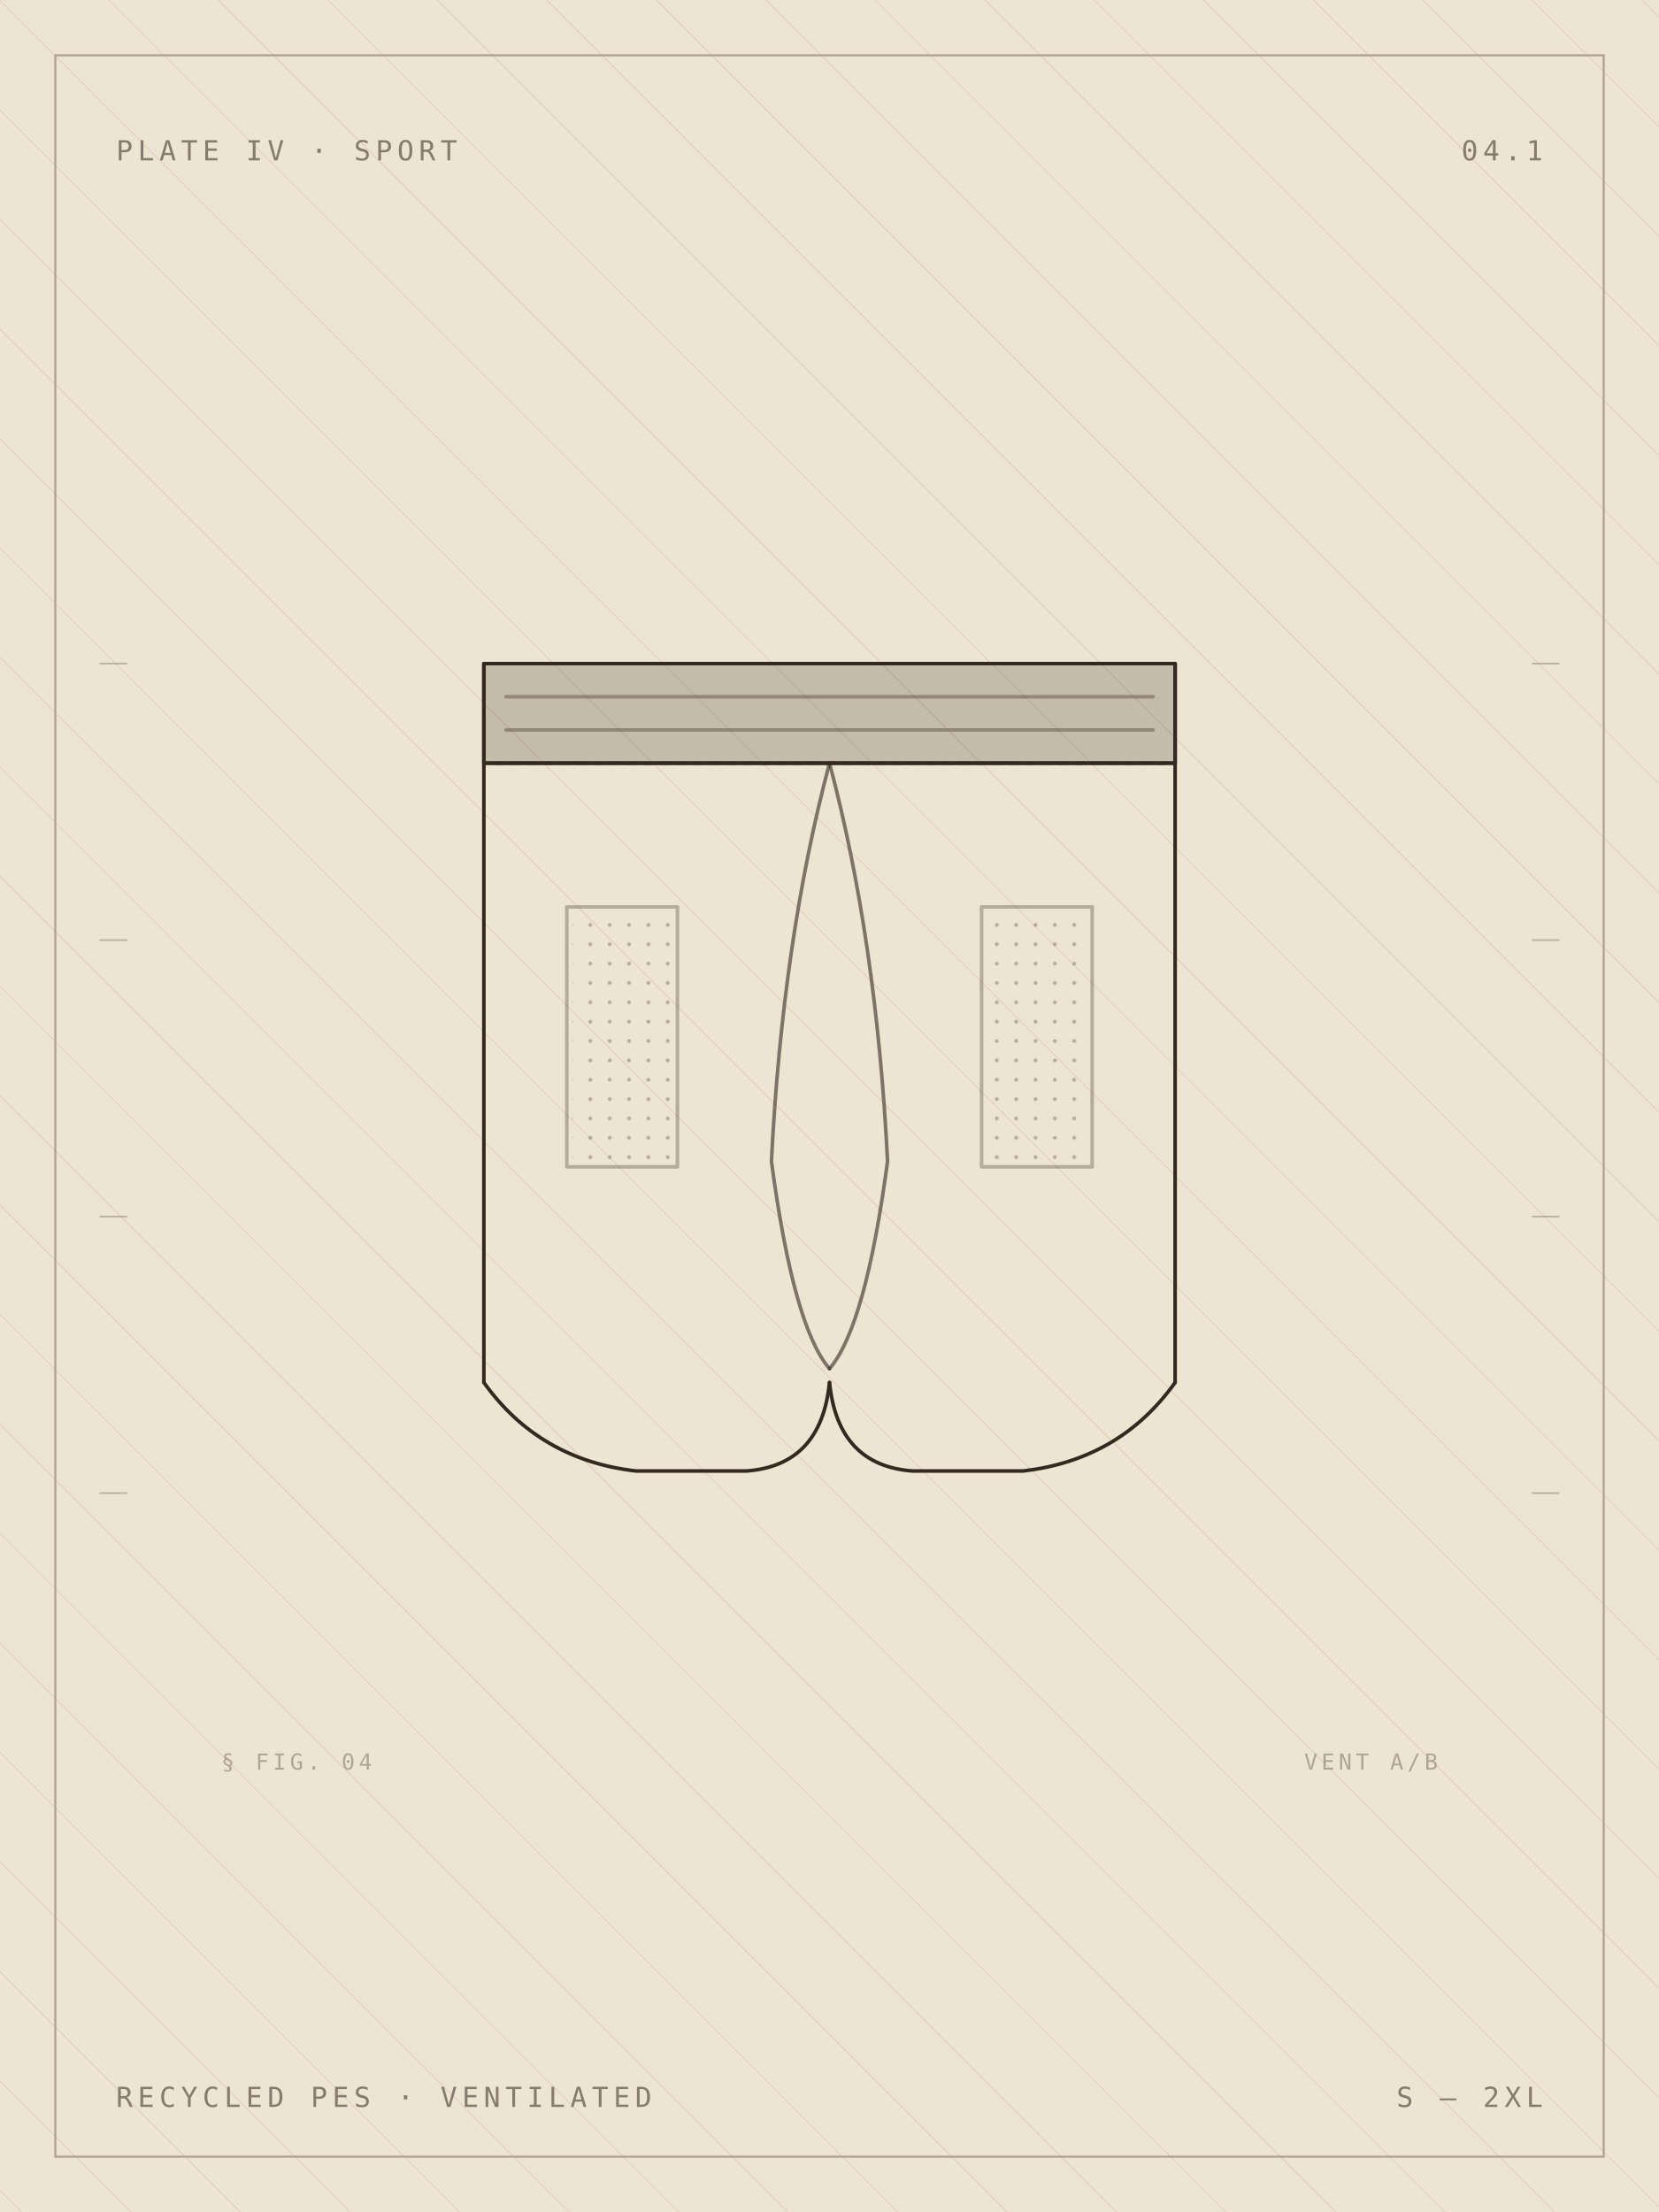
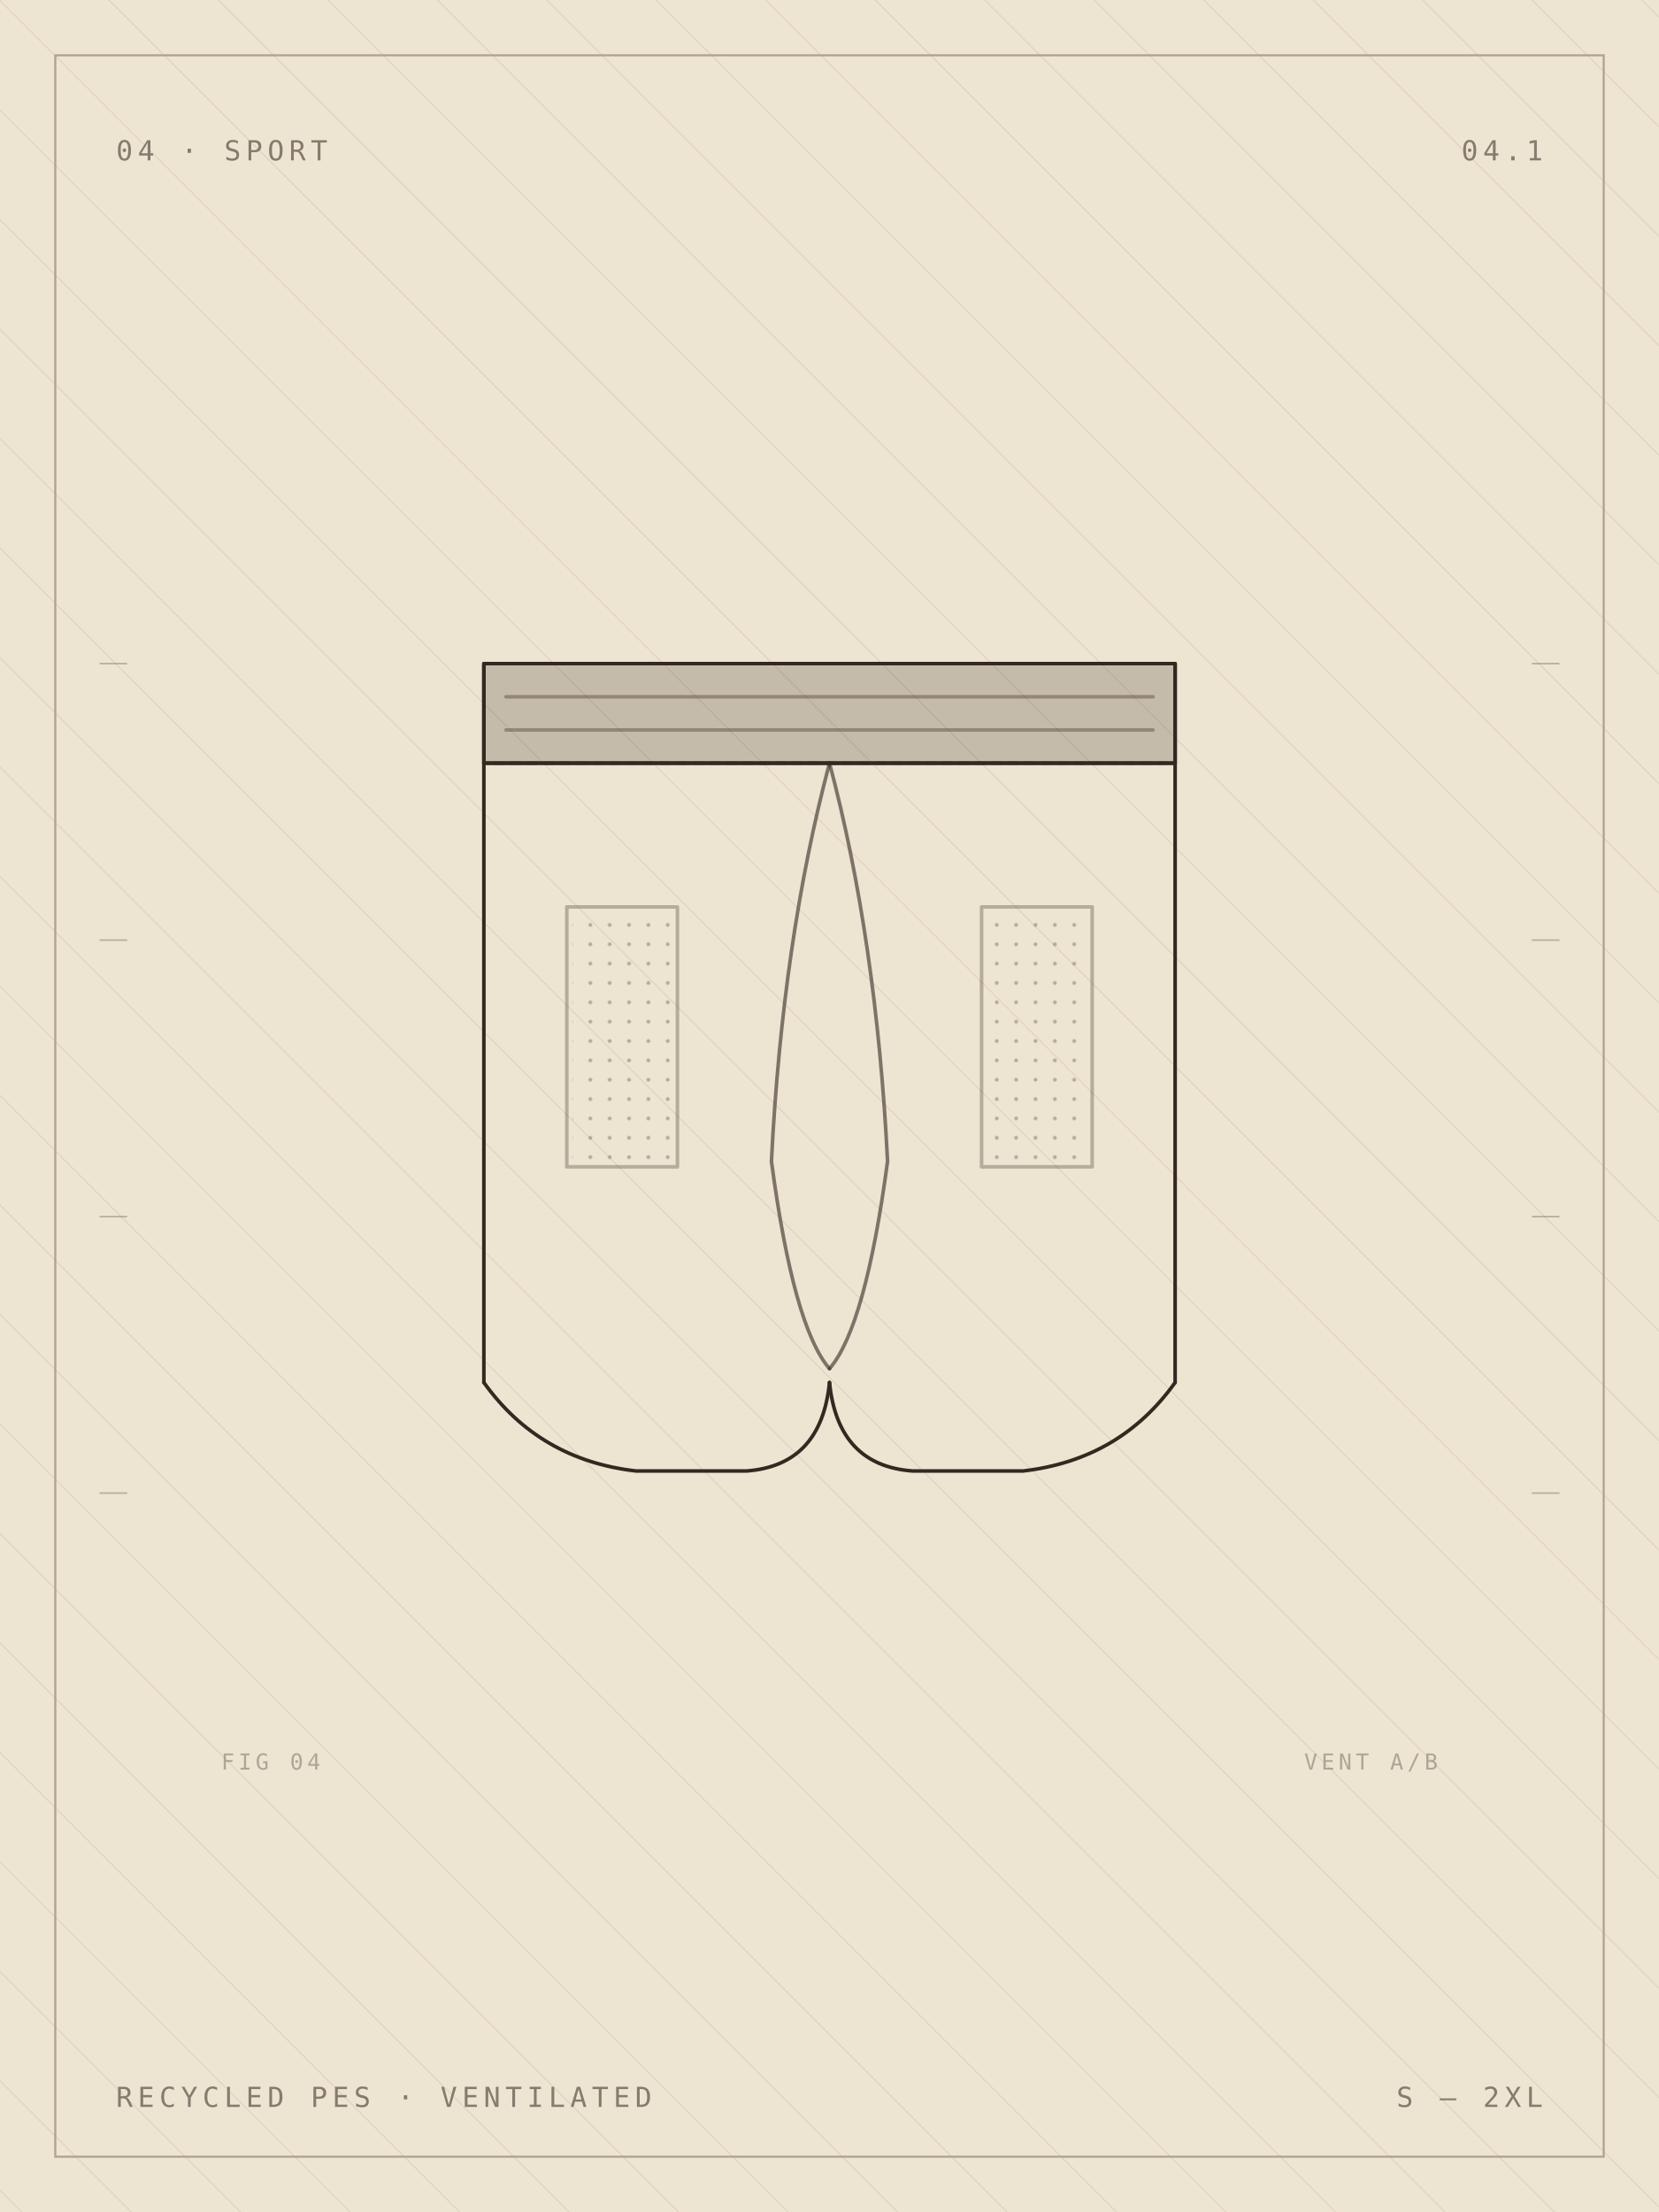
<svg xmlns="http://www.w3.org/2000/svg" viewBox="0 0 600 800" preserveAspectRatio="xMidYMid slice">
  <defs>
    <pattern id="hatch" width="28" height="28" patternUnits="userSpaceOnUse" patternTransform="rotate(135)">
      <line x1="0" y1="0" x2="0" y2="28" stroke="#C9BEA8" stroke-width="0.6" />
    </pattern>
    <pattern id="mesh" width="7" height="7" patternUnits="userSpaceOnUse">
      <circle cx="3.5" cy="3.5" r="0.7" fill="#342920" fill-opacity="0.3" />
    </pattern>
  </defs>
  <rect width="600" height="800" fill="#EEE4D2" />
  <rect width="600" height="800" fill="url(#hatch)" opacity="0.55" />
  <rect x="20" y="20" width="560" height="760" fill="none" stroke="#AEA390" stroke-width="0.75" />
  <g font-family="ui-monospace, monospace" font-size="10" letter-spacing="1.8" fill="#857B6E">
-     <text x="42" y="58">PLATE IV · SPORT</text>
+     <text x="42" y="58">04 · SPORT</text>
    <text x="558" y="58" text-anchor="end">04.1</text>
    <text x="42" y="762">RECYCLED PES · VENTILATED</text>
    <text x="558" y="762" text-anchor="end">S — 2XL</text>
  </g>
  <g stroke="#857B6E" stroke-width="0.6" opacity="0.5">
    <line x1="36" y1="240" x2="46" y2="240" />
    <line x1="36" y1="340" x2="46" y2="340" />
    <line x1="36" y1="440" x2="46" y2="440" />
    <line x1="36" y1="540" x2="46" y2="540" />
    <line x1="554" y1="240" x2="564" y2="240" />
    <line x1="554" y1="340" x2="564" y2="340" />
    <line x1="554" y1="440" x2="564" y2="440" />
    <line x1="554" y1="540" x2="564" y2="540" />
  </g>
  <g transform="translate(175, 240)" fill="none" stroke="#342920" stroke-width="1.3" stroke-linecap="round" stroke-linejoin="round">
    <rect x="0" y="0" width="250" height="36" fill="#342920" fill-opacity="0.22" />
    <rect x="0" y="0" width="250" height="36" />
    <line x1="8" y1="12" x2="242" y2="12" stroke-opacity="0.35" />
    <line x1="8" y1="24" x2="242" y2="24" stroke-opacity="0.35" />
    <line x1="0" y1="36" x2="0" y2="260" />
    <line x1="250" y1="36" x2="250" y2="260" />
    <path d="M 0 260 Q 20 288 55 292 L 95 292 Q 122 290 125 260" />
    <path d="M 125 260 Q 128 290 155 292 L 195 292 Q 230 288 250 260" />
    <path d="M 125 36 Q 108 100 104 180 Q 112 240 125 255" stroke-opacity="0.6" />
    <path d="M 125 36 Q 142 100 146 180 Q 138 240 125 255" stroke-opacity="0.6" />
    <path d="M 4 36 L 246 36" stroke-dasharray="3 3" stroke-opacity="0.45" />
    <rect x="32" y="90" width="36" height="90" fill="url(#mesh)" stroke-opacity="0" />
    <rect x="182" y="90" width="36" height="90" fill="url(#mesh)" stroke-opacity="0" />
    <rect x="30" y="88" width="40" height="94" stroke-opacity="0.3" />
    <rect x="180" y="88" width="40" height="94" stroke-opacity="0.3" />
  </g>
  <g font-family="ui-monospace, monospace" font-size="8" letter-spacing="1.4" fill="#857B6E" opacity="0.6">
-     <text x="80" y="640">§ FIG. 04</text>
+     <text x="80" y="640">FIG 04</text>
    <text x="520" y="640" text-anchor="end">VENT A/B</text>
  </g>
</svg>
